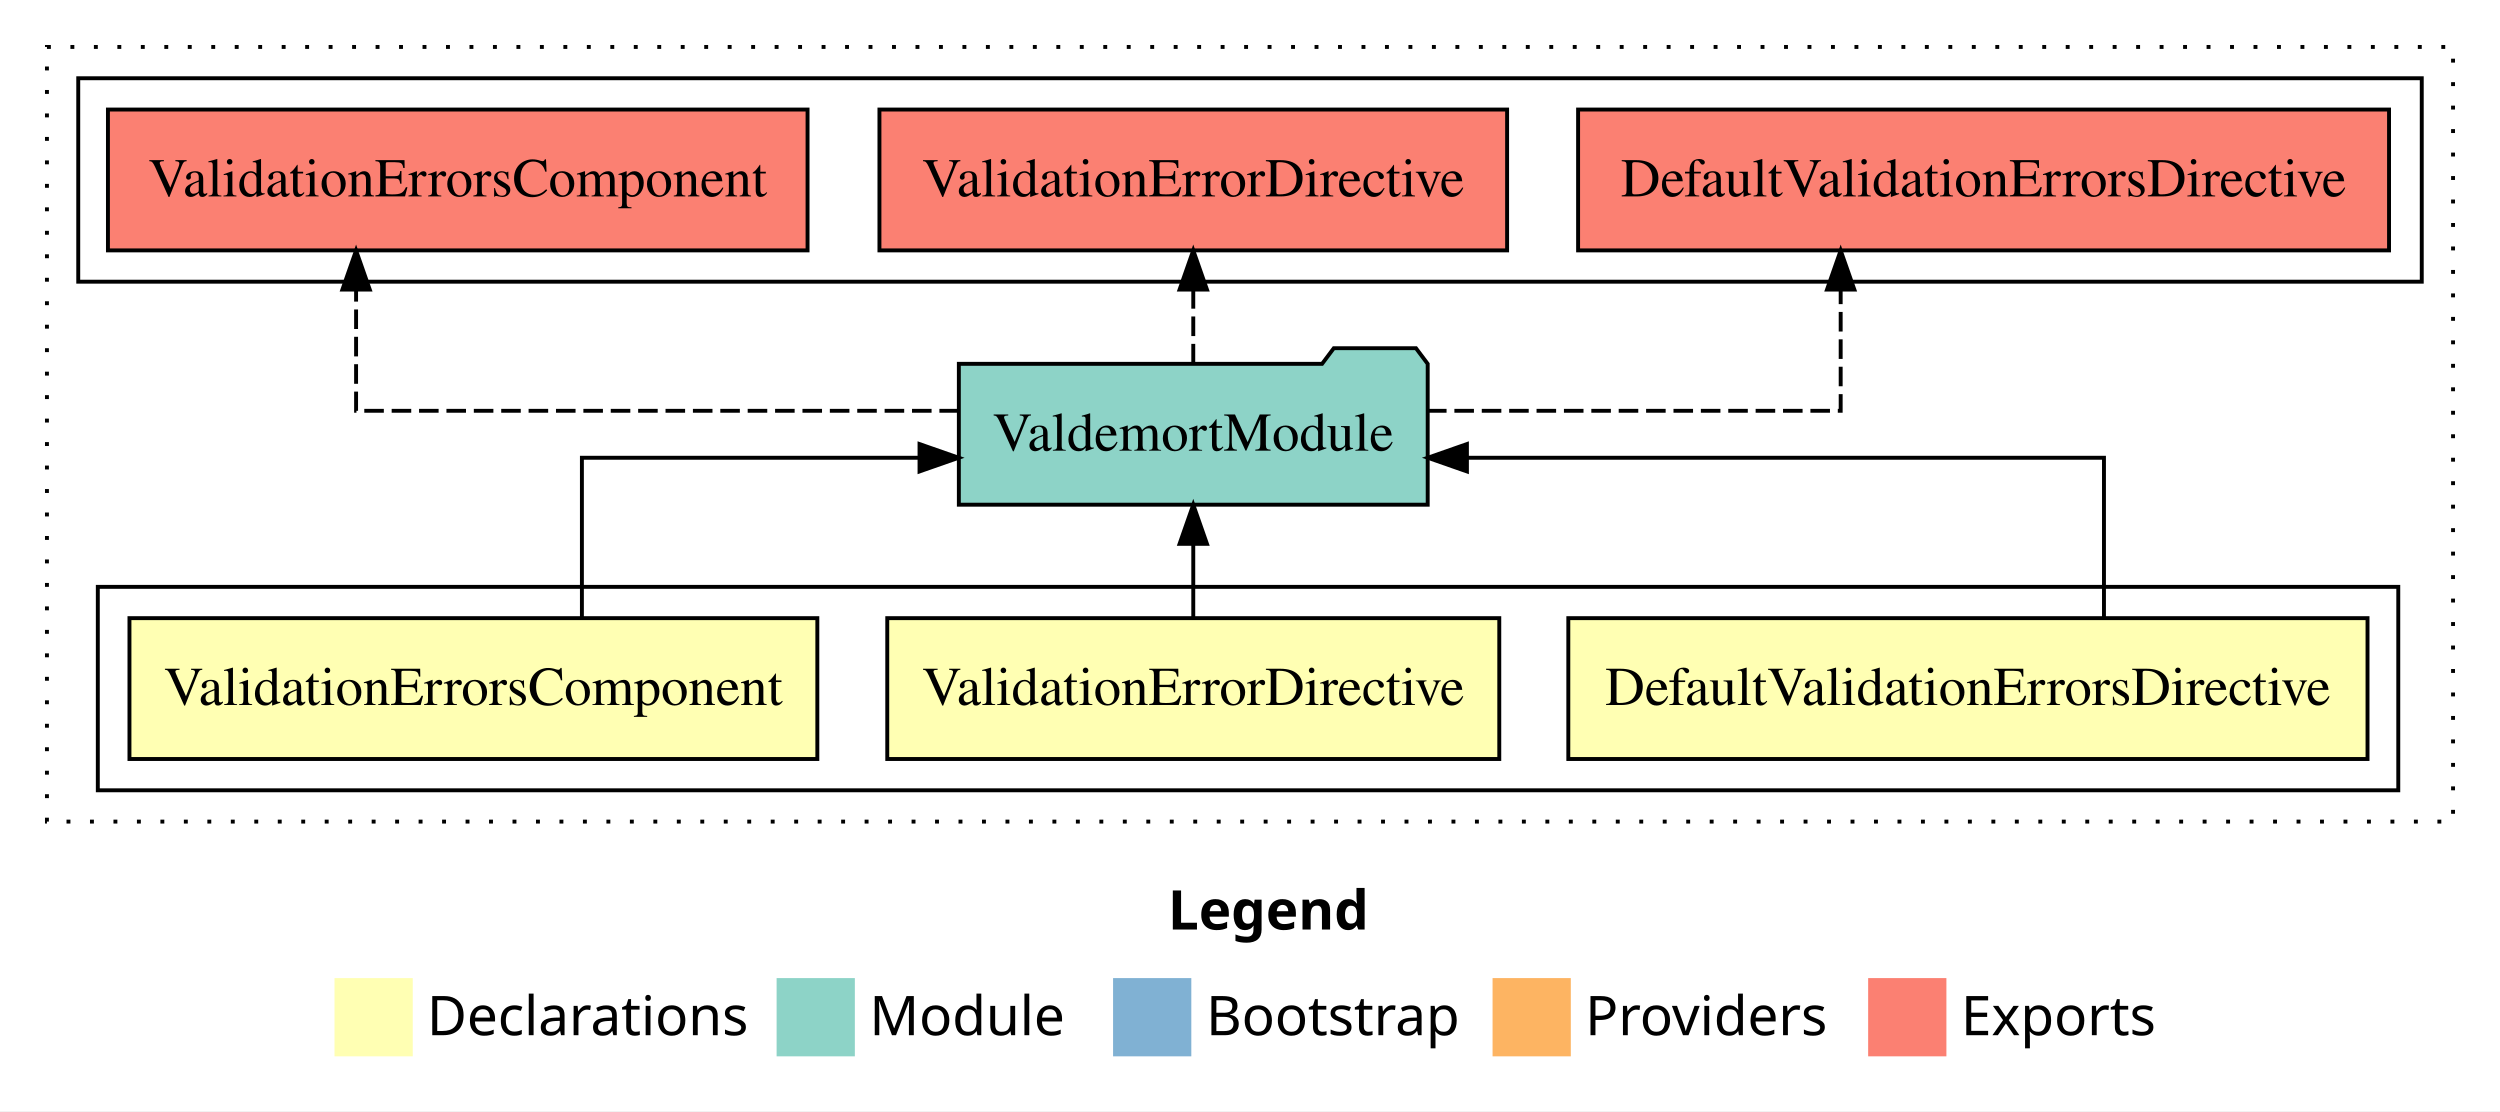
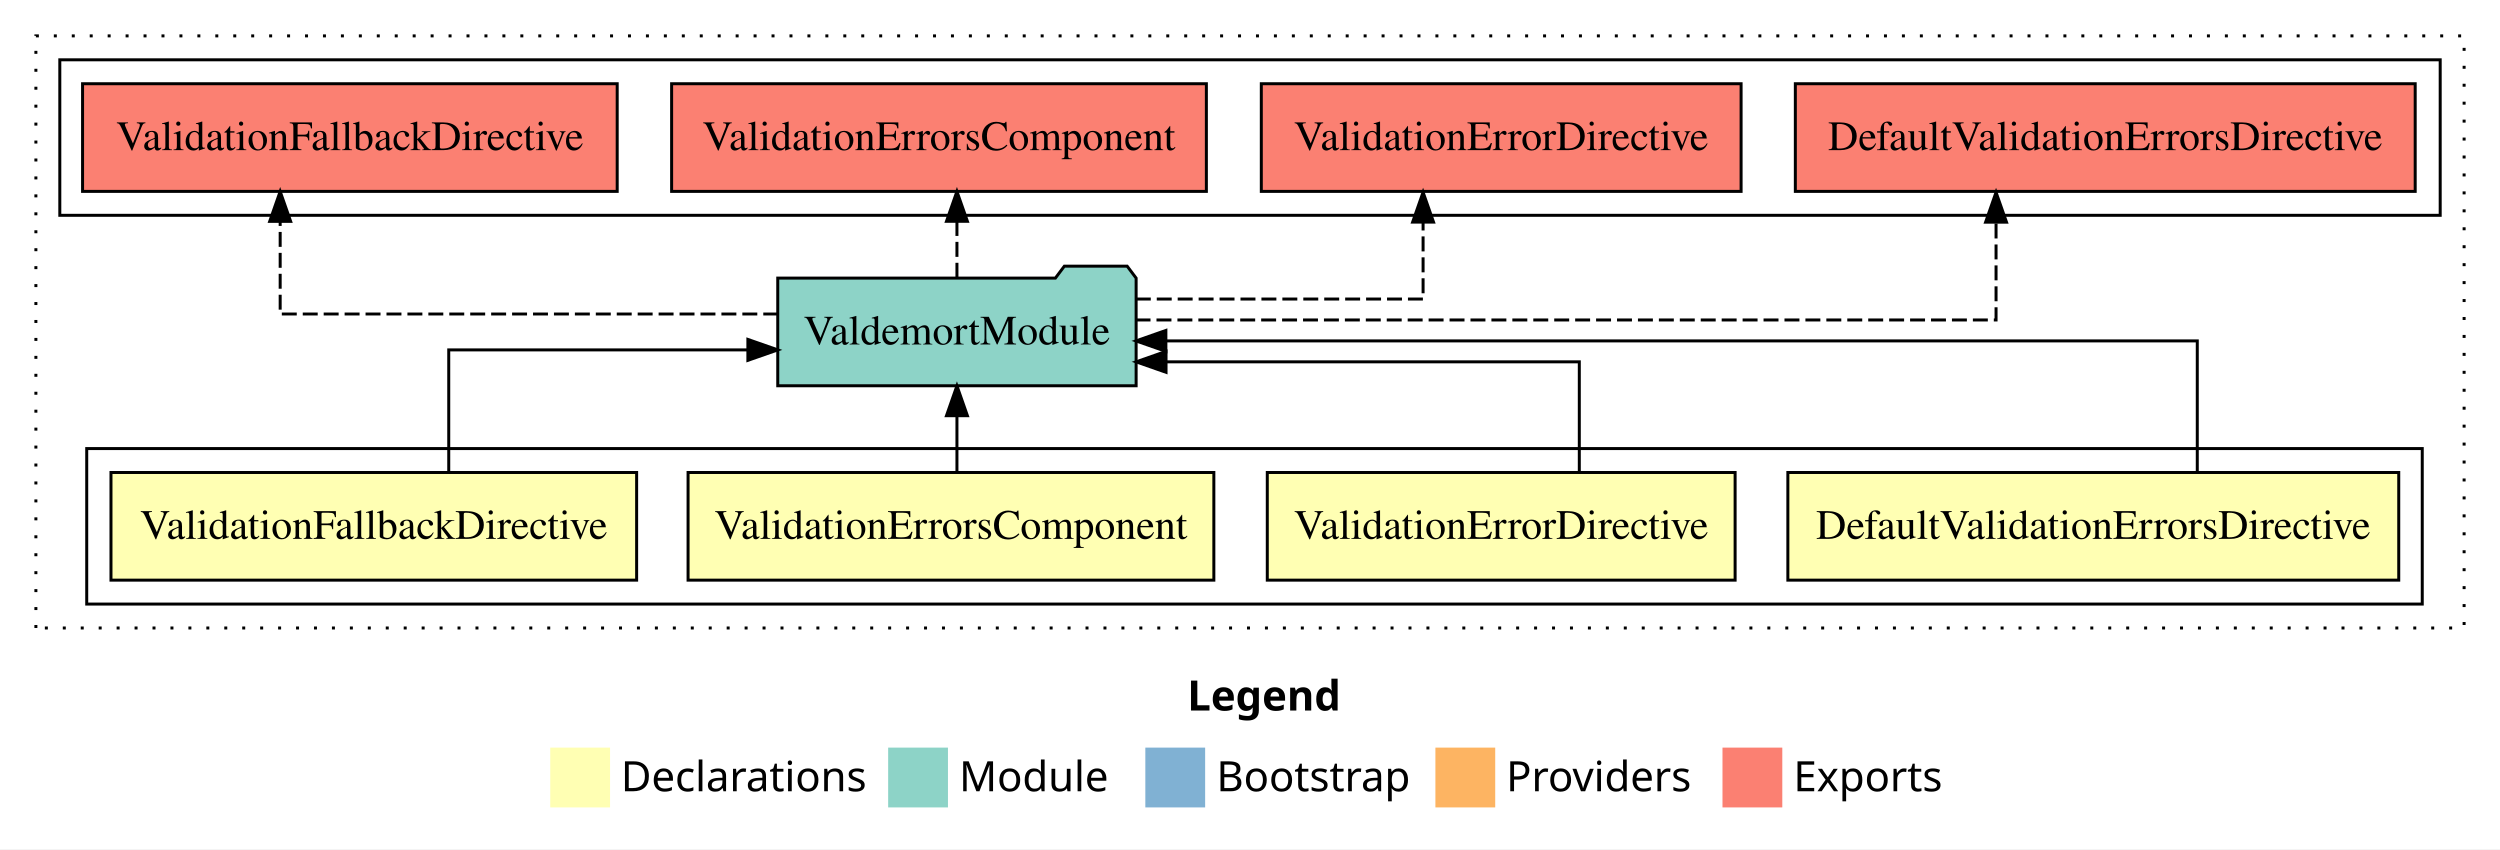
- <svg xmlns="http://www.w3.org/2000/svg" width="639pt" height="284pt" viewBox="0.00 0.00 639.00 284.00">
+ <svg xmlns="http://www.w3.org/2000/svg" width="836pt" height="284pt" viewBox="0.00 0.00 836.00 284.00">
  <g id="graph0" class="graph" transform="scale(1 1) rotate(0) translate(4 280)">
-     <polygon fill="#ffffff" stroke="transparent" points="-4,4 -4,-280 635,-280 635,4 -4,4" />
-     <text text-anchor="start" x="294.509" y="-42.4" font-family="sans-serif" font-weight="bold" font-size="14.00" fill="#000000">Legend</text>
-     <polygon fill="#ffffb3" stroke="transparent" points="81.5,-10 81.5,-30 101.5,-30 101.5,-10 81.5,-10" />
-     <text text-anchor="start" x="105.129" y="-15.4" font-family="sans-serif" font-size="14.00" fill="#000000">  Declarations</text>
-     <polygon fill="#8dd3c7" stroke="transparent" points="194.5,-10 194.5,-30 214.5,-30 214.5,-10 194.5,-10" />
-     <text text-anchor="start" x="218.225" y="-15.4" font-family="sans-serif" font-size="14.00" fill="#000000">  Module</text>
-     <polygon fill="#80b1d3" stroke="transparent" points="280.5,-10 280.5,-30 300.5,-30 300.5,-10 280.5,-10" />
-     <text text-anchor="start" x="304.281" y="-15.4" font-family="sans-serif" font-size="14.00" fill="#000000">  Bootstrap</text>
-     <polygon fill="#fdb462" stroke="transparent" points="377.5,-10 377.5,-30 397.5,-30 397.5,-10 377.5,-10" />
-     <text text-anchor="start" x="401.173" y="-15.4" font-family="sans-serif" font-size="14.00" fill="#000000">  Providers</text>
-     <polygon fill="#fb8072" stroke="transparent" points="473.5,-10 473.5,-30 493.5,-30 493.5,-10 473.5,-10" />
-     <text text-anchor="start" x="497.226" y="-15.4" font-family="sans-serif" font-size="14.00" fill="#000000">  Exports</text>
+     <polygon fill="white" stroke="transparent" points="-4,4 -4,-280 832,-280 832,4 -4,4" />
+     <text text-anchor="start" x="393.01" y="-42.4" font-family="sans-serif" font-weight="bold" font-size="14.00">Legend</text>
+     <polygon fill="#ffffb3" stroke="transparent" points="180,-10 180,-30 200,-30 200,-10 180,-10" />
+     <text text-anchor="start" x="203.63" y="-15.4" font-family="sans-serif" font-size="14.00">  Declarations</text>
+     <polygon fill="#8dd3c7" stroke="transparent" points="293,-10 293,-30 313,-30 313,-10 293,-10" />
+     <text text-anchor="start" x="316.73" y="-15.4" font-family="sans-serif" font-size="14.00">  Module</text>
+     <polygon fill="#80b1d3" stroke="transparent" points="379,-10 379,-30 399,-30 399,-10 379,-10" />
+     <text text-anchor="start" x="402.78" y="-15.4" font-family="sans-serif" font-size="14.00">  Bootstrap</text>
+     <polygon fill="#fdb462" stroke="transparent" points="476,-10 476,-30 496,-30 496,-10 476,-10" />
+     <text text-anchor="start" x="499.67" y="-15.4" font-family="sans-serif" font-size="14.00">  Providers</text>
+     <polygon fill="#fb8072" stroke="transparent" points="572,-10 572,-30 592,-30 592,-10 572,-10" />
+     <text text-anchor="start" x="595.73" y="-15.4" font-family="sans-serif" font-size="14.00">  Exports</text>
    <g id="clust1" class="cluster">
-       <polygon fill="none" stroke="#000000" stroke-dasharray="1,5" points="8,-70 8,-268 623,-268 623,-70 8,-70" />
+       <polygon fill="none" stroke="black" stroke-dasharray="1,5" points="8,-70 8,-268 820,-268 820,-70 8,-70" />
+     </g>
+     <g id="clust8" class="cluster">
+       <polygon fill="none" stroke="black" points="16,-208 16,-260 812,-260 812,-208 16,-208" />
    </g>
    <g id="clust2" class="cluster">
-       <polygon fill="none" stroke="#000000" points="21,-78 21,-130 609,-130 609,-78 21,-78" />
-     </g>
-     <g id="clust7" class="cluster">
-       <polygon fill="none" stroke="#000000" points="16,-208 16,-260 615,-260 615,-208 16,-208" />
+       <polygon fill="none" stroke="black" points="25,-78 25,-130 806,-130 806,-78 25,-78" />
    </g>
    <g id="node1" class="node">
-       <polygon fill="#ffffb3" stroke="#000000" points="601.138,-122 396.862,-122 396.862,-86 601.138,-86 601.138,-122" />
-       <text text-anchor="middle" x="499" y="-99.8" font-family="Times,serif" font-size="14.00" fill="#000000">DefaultValidationErrorsDirective</text>
+       <polygon fill="#ffffb3" stroke="black" points="798.14,-122 593.86,-122 593.86,-86 798.14,-86 798.14,-122" />
+       <text text-anchor="middle" x="696" y="-99.8" font-family="Times,serif" font-size="14.00">DefaultValidationErrorsDirective</text>
+     </g>
+     <g id="node5" class="node">
+       <polygon fill="#8dd3c7" stroke="black" points="375.92,-187 372.92,-191 351.92,-191 348.92,-187 256.08,-187 256.08,-151 375.92,-151 375.92,-187" />
+       <text text-anchor="middle" x="316" y="-164.8" font-family="Times,serif" font-size="14.00">ValdemortModule</text>
+     </g>
+     <g id="edge1" class="edge">
+       <path fill="none" stroke="black" d="M730.77,-122.27C730.77,-140.56 730.77,-166 730.77,-166 730.77,-166 385.87,-166 385.87,-166" />
+       <polygon fill="black" stroke="black" points="385.87,-162.5 375.87,-166 385.87,-169.5 385.87,-162.5" />
+     </g>
+     <g id="node2" class="node">
+       <polygon fill="#ffffb3" stroke="black" points="576.22,-122 419.78,-122 419.78,-86 576.22,-86 576.22,-122" />
+       <text text-anchor="middle" x="498" y="-99.8" font-family="Times,serif" font-size="14.00">ValidationErrorDirective</text>
+     </g>
+     <g id="edge2" class="edge">
+       <path fill="none" stroke="black" d="M524.12,-122.01C524.12,-138.05 524.12,-159 524.12,-159 524.12,-159 385.92,-159 385.92,-159" />
+       <polygon fill="black" stroke="black" points="385.92,-155.5 375.92,-159 385.92,-162.5 385.92,-155.5" />
+     </g>
+     <g id="node3" class="node">
+       <polygon fill="#ffffb3" stroke="black" points="401.91,-122 226.09,-122 226.09,-86 401.91,-86 401.91,-122" />
+       <text text-anchor="middle" x="314" y="-99.8" font-family="Times,serif" font-size="14.00">ValidationErrorsComponent</text>
+     </g>
+     <g id="edge3" class="edge">
+       <path fill="none" stroke="black" d="M316,-122.11C316,-122.11 316,-140.99 316,-140.99" />
+       <polygon fill="black" stroke="black" points="312.5,-140.99 316,-150.99 319.5,-140.99 312.5,-140.99" />
    </g>
    <g id="node4" class="node">
-       <polygon fill="#8dd3c7" stroke="#000000" points="360.919,-187 357.919,-191 336.919,-191 333.919,-187 241.081,-187 241.081,-151 360.919,-151 360.919,-187" />
-       <text text-anchor="middle" x="301" y="-164.8" font-family="Times,serif" font-size="14.00" fill="#000000">ValdemortModule</text>
-     </g>
-     <g id="edge1" class="edge">
-       <path fill="none" stroke="#000000" d="M533.773,-122.022C533.773,-139.373 533.773,-163 533.773,-163 533.773,-163 370.945,-163 370.945,-163" />
-       <polygon fill="#000000" stroke="#000000" points="370.945,-159.5 360.945,-163 370.945,-166.5 370.945,-159.5" />
-     </g>
-     <g id="node2" class="node">
-       <polygon fill="#ffffb3" stroke="#000000" points="379.216,-122 222.784,-122 222.784,-86 379.216,-86 379.216,-122" />
-       <text text-anchor="middle" x="301" y="-99.8" font-family="Times,serif" font-size="14.00" fill="#000000">ValidationErrorDirective</text>
-     </g>
-     <g id="edge2" class="edge">
-       <path fill="none" stroke="#000000" d="M301,-122.106C301,-122.106 301,-140.991 301,-140.991" />
-       <polygon fill="#000000" stroke="#000000" points="297.5,-140.991 301,-150.991 304.5,-140.991 297.5,-140.991" />
-     </g>
-     <g id="node3" class="node">
-       <polygon fill="#ffffb3" stroke="#000000" points="204.91,-122 29.09,-122 29.09,-86 204.91,-86 204.91,-122" />
-       <text text-anchor="middle" x="117" y="-99.8" font-family="Times,serif" font-size="14.00" fill="#000000">ValidationErrorsComponent</text>
-     </g>
-     <g id="edge3" class="edge">
-       <path fill="none" stroke="#000000" d="M144.735,-122.022C144.735,-139.373 144.735,-163 144.735,-163 144.735,-163 231.031,-163 231.031,-163" />
-       <polygon fill="#000000" stroke="#000000" points="231.031,-166.5 241.031,-163 231.031,-159.5 231.031,-166.5" />
-     </g>
-     <g id="node5" class="node">
-       <polygon fill="#fb8072" stroke="#000000" points="606.638,-252 399.362,-252 399.362,-216 606.638,-216 606.638,-252" />
-       <text text-anchor="middle" x="503" y="-229.8" font-family="Times,serif" font-size="14.00" fill="#000000">DefaultValidationErrorsDirective </text>
+       <polygon fill="#ffffb3" stroke="black" points="208.89,-122 33.11,-122 33.11,-86 208.89,-86 208.89,-122" />
+       <text text-anchor="middle" x="121" y="-99.8" font-family="Times,serif" font-size="14.00">ValidationFallbackDirective</text>
    </g>
    <g id="edge4" class="edge">
-       <path fill="none" stroke="#000000" stroke-dasharray="5,2" d="M360.741,-175C408.14,-175 466.477,-175 466.477,-175 466.477,-175 466.477,-205.977 466.477,-205.977" />
-       <polygon fill="#000000" stroke="#000000" points="462.977,-205.977 466.477,-215.977 469.977,-205.977 462.977,-205.977" />
+       <path fill="none" stroke="black" d="M146.06,-122.02C146.06,-139.37 146.06,-163 146.06,-163 146.06,-163 246.09,-163 246.09,-163" />
+       <polygon fill="black" stroke="black" points="246.09,-166.5 256.09,-163 246.09,-159.5 246.09,-166.5" />
    </g>
    <g id="node6" class="node">
-       <polygon fill="#fb8072" stroke="#000000" points="381.216,-252 220.785,-252 220.785,-216 381.216,-216 381.216,-252" />
-       <text text-anchor="middle" x="301" y="-229.8" font-family="Times,serif" font-size="14.00" fill="#000000">ValidationErrorDirective </text>
+       <polygon fill="#fb8072" stroke="black" points="803.64,-252 596.36,-252 596.36,-216 803.64,-216 803.64,-252" />
+       <text text-anchor="middle" x="700" y="-229.8" font-family="Times,serif" font-size="14.00">DefaultValidationErrorsDirective </text>
    </g>
    <g id="edge5" class="edge">
-       <path fill="none" stroke="#000000" stroke-dasharray="5,2" d="M301,-187.106C301,-187.106 301,-205.991 301,-205.991" />
-       <polygon fill="#000000" stroke="#000000" points="297.5,-205.991 301,-215.991 304.5,-205.991 297.5,-205.991" />
+       <path fill="none" stroke="black" stroke-dasharray="5,2" d="M375.73,-173C475.08,-173 663.48,-173 663.48,-173 663.48,-173 663.48,-205.7 663.48,-205.7" />
+       <polygon fill="black" stroke="black" points="659.98,-205.7 663.48,-215.7 666.98,-205.7 659.98,-205.7" />
    </g>
    <g id="node7" class="node">
-       <polygon fill="#fb8072" stroke="#000000" points="202.41,-252 23.59,-252 23.59,-216 202.41,-216 202.41,-252" />
-       <text text-anchor="middle" x="113" y="-229.8" font-family="Times,serif" font-size="14.00" fill="#000000">ValidationErrorsComponent </text>
+       <polygon fill="#fb8072" stroke="black" points="578.22,-252 417.78,-252 417.78,-216 578.22,-216 578.22,-252" />
+       <text text-anchor="middle" x="498" y="-229.8" font-family="Times,serif" font-size="14.00">ValidationErrorDirective </text>
    </g>
    <g id="edge6" class="edge">
-       <path fill="none" stroke="#000000" stroke-dasharray="5,2" d="M241.109,-175C177.804,-175 87.015,-175 87.015,-175 87.015,-175 87.015,-205.977 87.015,-205.977" />
-       <polygon fill="#000000" stroke="#000000" points="83.515,-205.977 87.015,-215.977 90.515,-205.977 83.515,-205.977" />
+       <path fill="none" stroke="black" stroke-dasharray="5,2" d="M375.82,-180C419.78,-180 471.88,-180 471.88,-180 471.88,-180 471.88,-205.72 471.88,-205.72" />
+       <polygon fill="black" stroke="black" points="468.38,-205.72 471.88,-215.72 475.38,-205.72 468.38,-205.72" />
+     </g>
+     <g id="node8" class="node">
+       <polygon fill="#fb8072" stroke="black" points="399.41,-252 220.59,-252 220.59,-216 399.41,-216 399.41,-252" />
+       <text text-anchor="middle" x="310" y="-229.8" font-family="Times,serif" font-size="14.00">ValidationErrorsComponent </text>
+     </g>
+     <g id="edge7" class="edge">
+       <path fill="none" stroke="black" stroke-dasharray="5,2" d="M316,-187.11C316,-187.11 316,-205.99 316,-205.99" />
+       <polygon fill="black" stroke="black" points="312.5,-205.99 316,-215.99 319.5,-205.99 312.5,-205.99" />
+     </g>
+     <g id="node9" class="node">
+       <polygon fill="#fb8072" stroke="black" points="202.39,-252 23.61,-252 23.61,-216 202.39,-216 202.39,-252" />
+       <text text-anchor="middle" x="113" y="-229.8" font-family="Times,serif" font-size="14.00">ValidationFallbackDirective </text>
+     </g>
+     <g id="edge8" class="edge">
+       <path fill="none" stroke="black" stroke-dasharray="5,2" d="M256.24,-175C189.19,-175 89.69,-175 89.69,-175 89.69,-175 89.69,-205.98 89.69,-205.98" />
+       <polygon fill="black" stroke="black" points="86.19,-205.98 89.69,-215.98 93.19,-205.98 86.19,-205.98" />
    </g>
  </g>
</svg>
